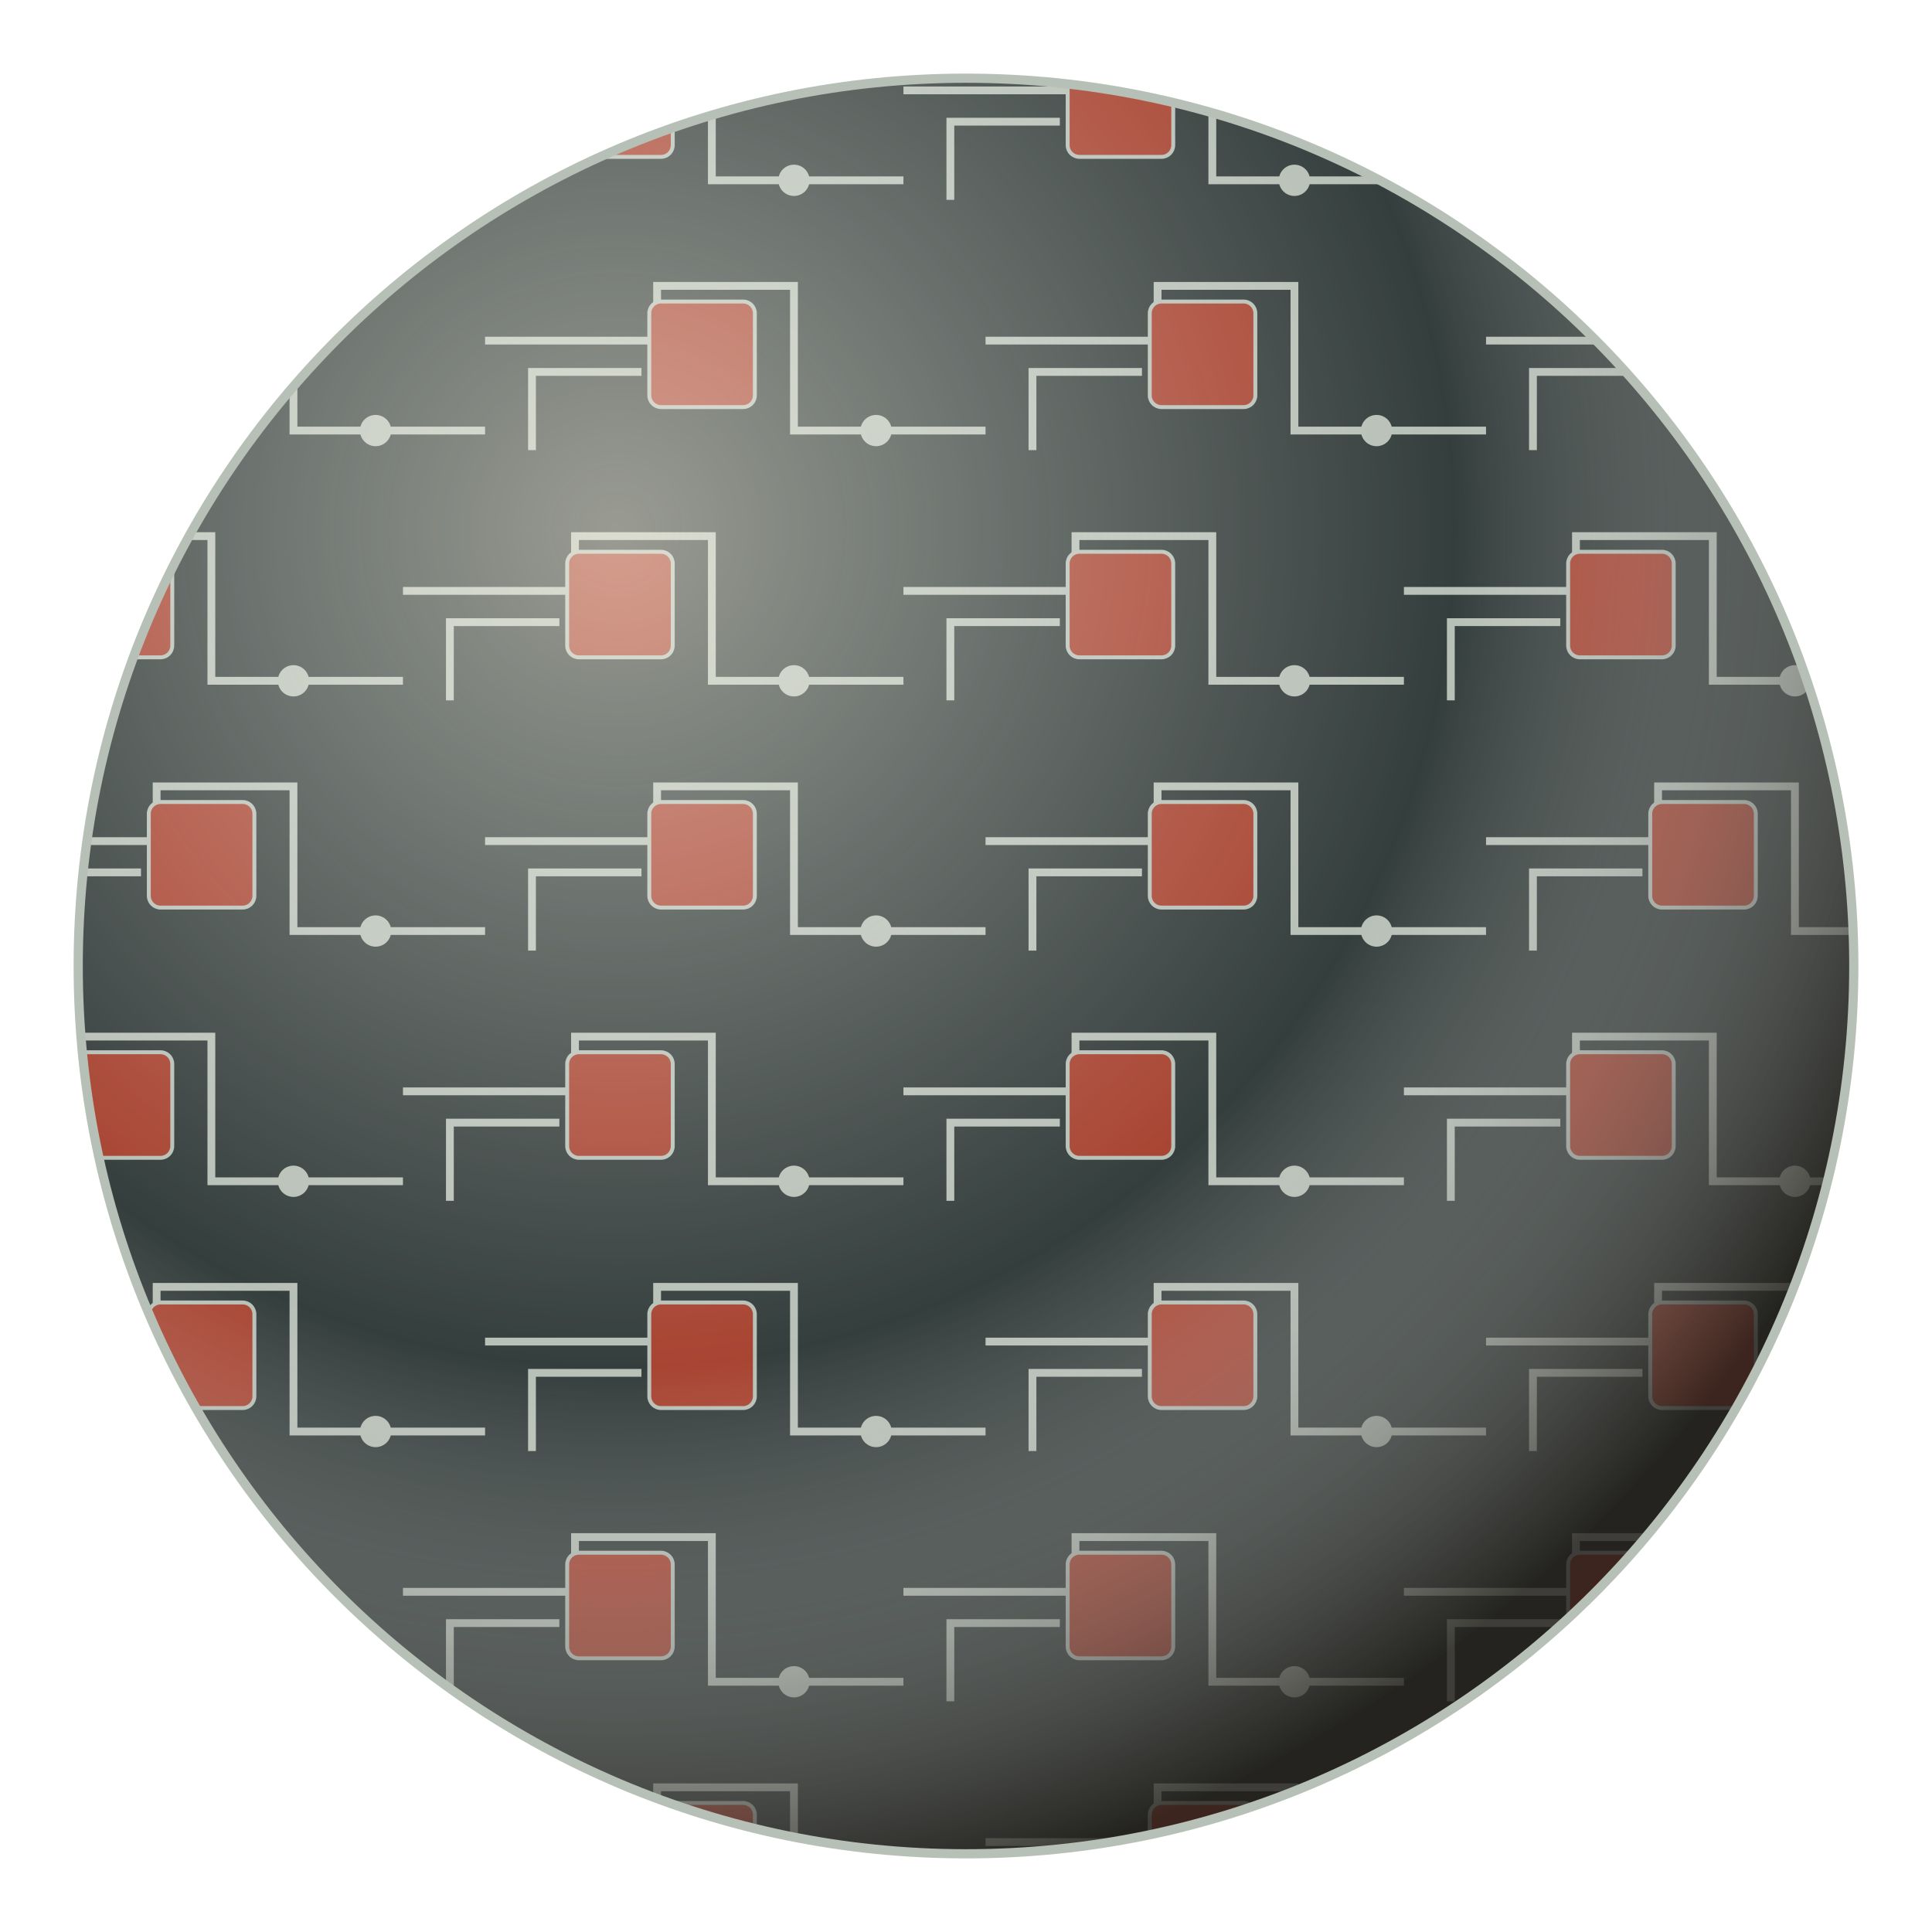
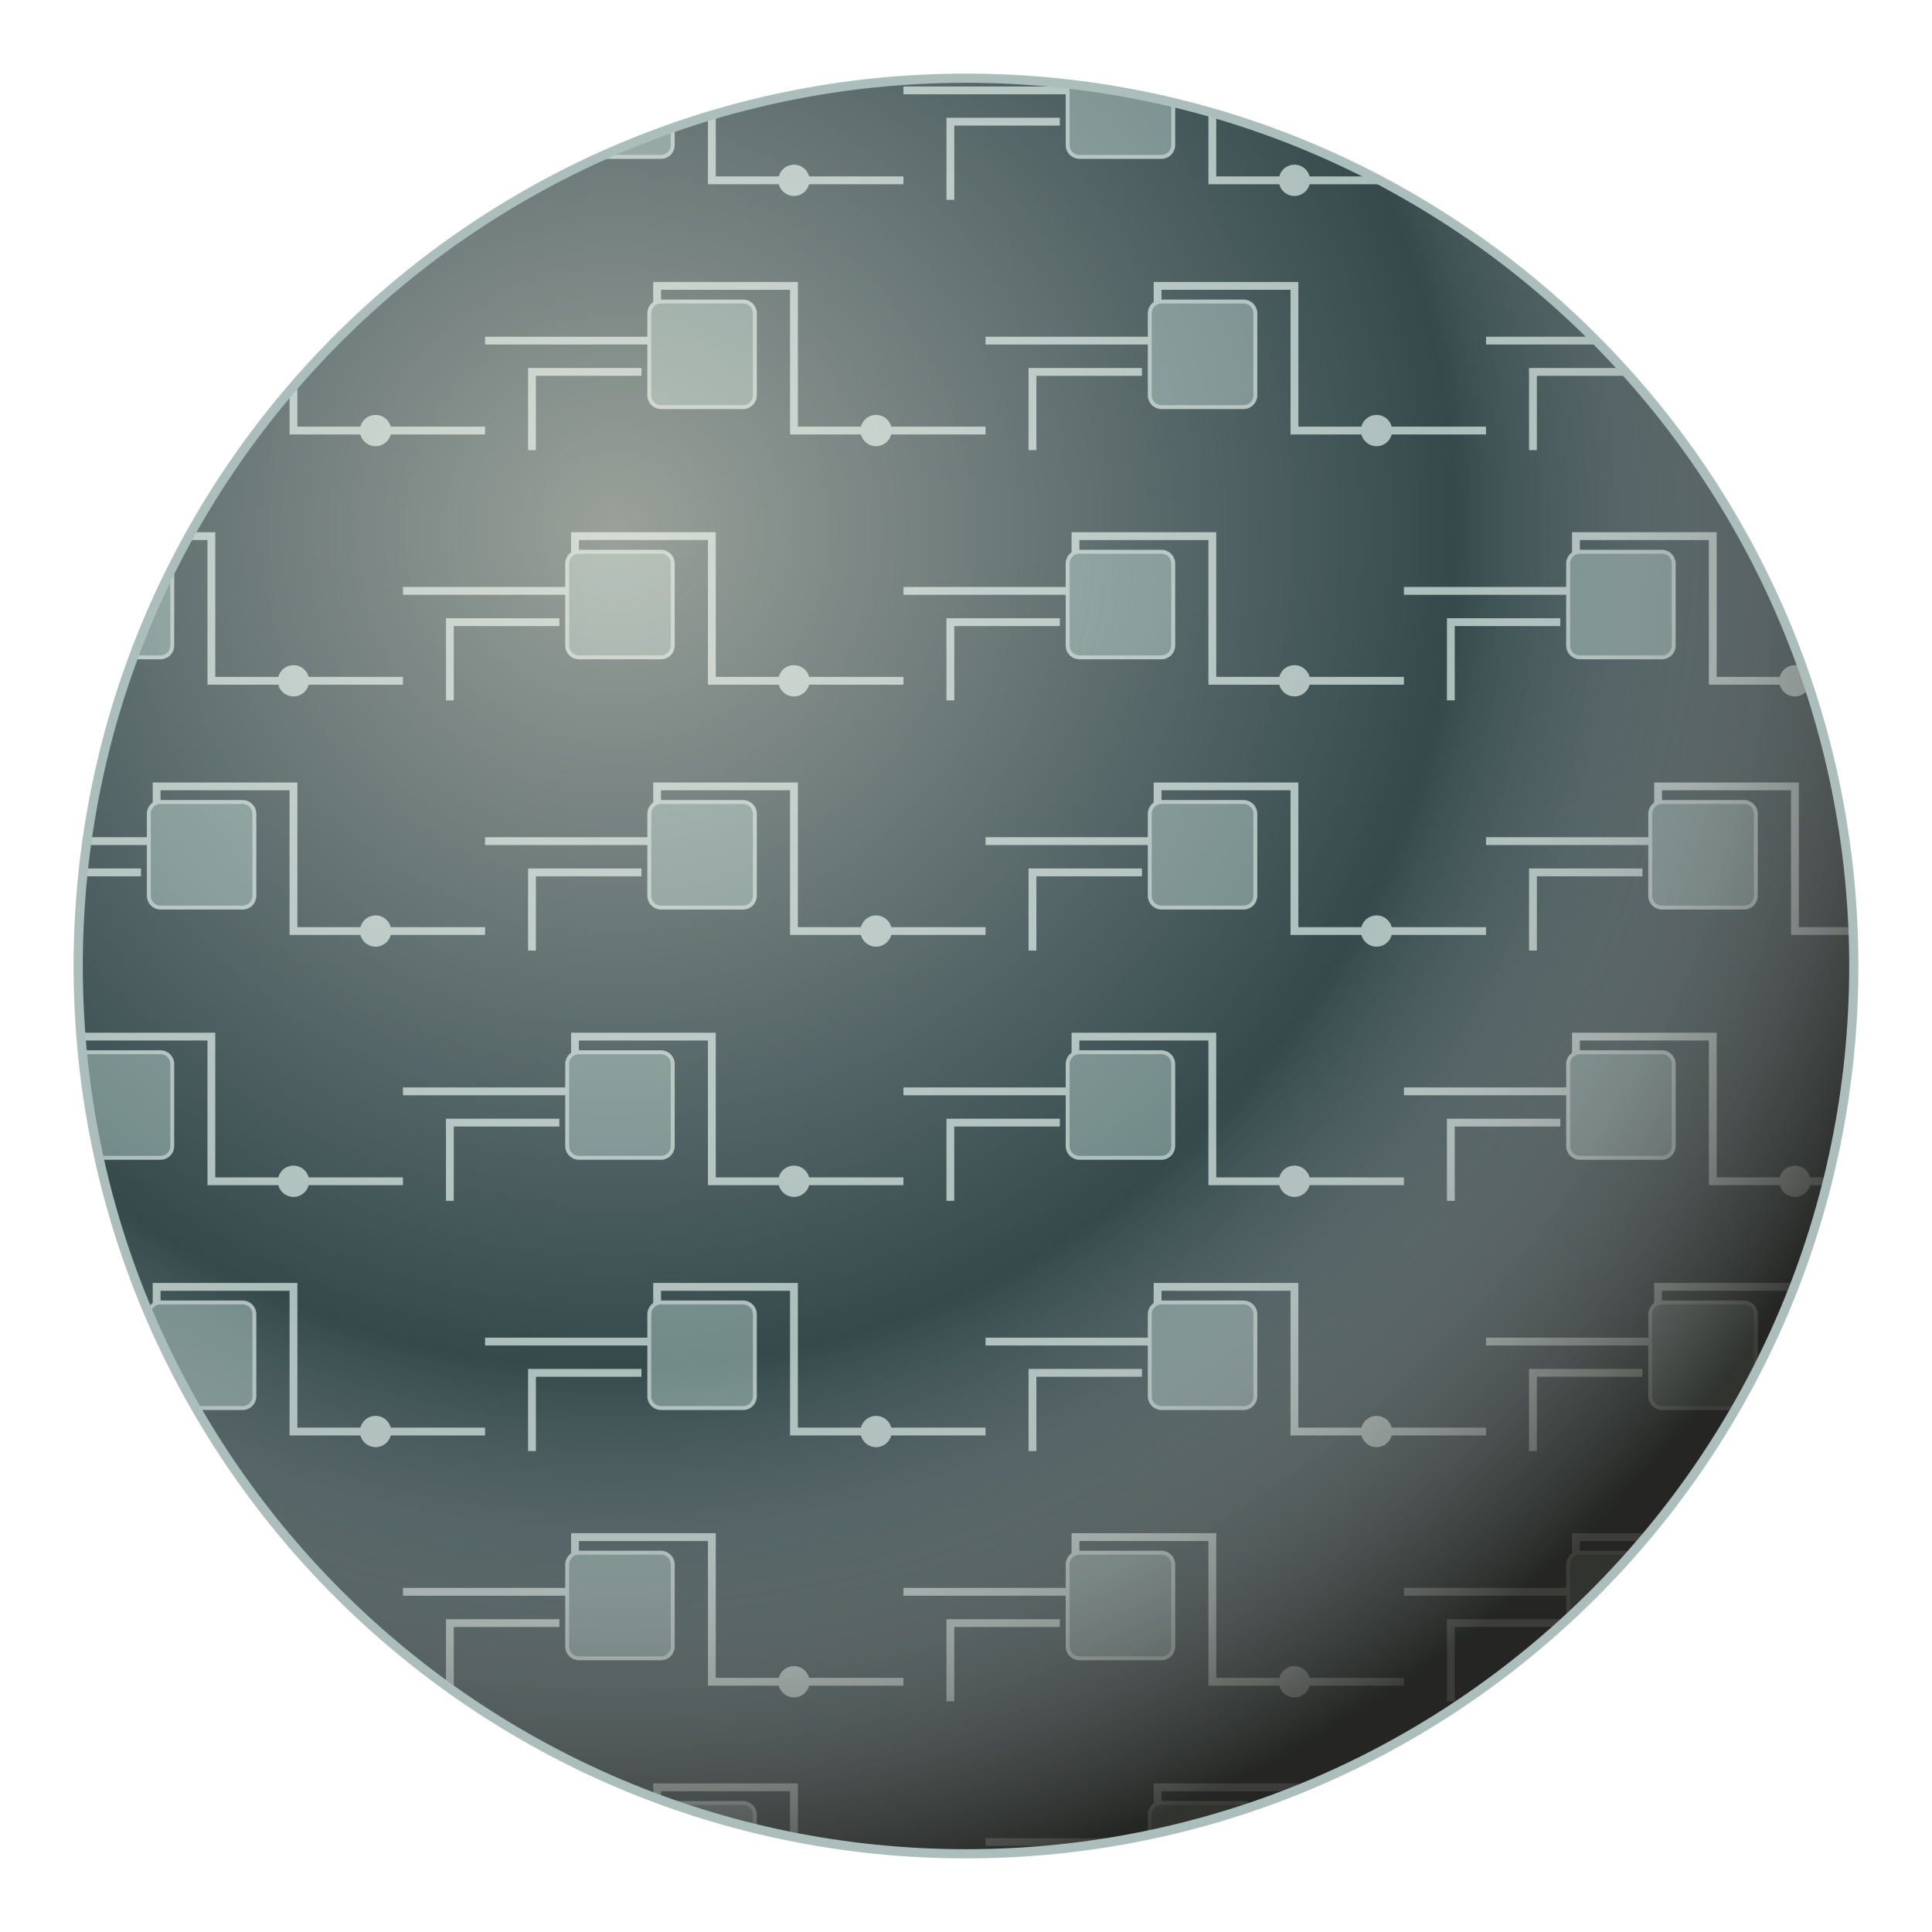
<svg xmlns="http://www.w3.org/2000/svg" width="420" height="420" viewBox="0 0 420 420">
  <defs>
    <clipPath id="c">
      <circle cx="210" cy="210" r="193" />
    </clipPath>
    <radialGradient id="l" cx=".3" cy=".25" r=".8">
      <stop stop-color="#fff9e9" stop-opacity=".5" />
      <stop offset=".6" stop-color="#fff" stop-opacity="0" />
      <stop offset="1" stop-color="#201d19" stop-opacity=".8" />
    </radialGradient>
  </defs>
  <g clip-path="url(#c)">
    <g transform="translate(-130 -5) scale(.85)">
-       <rect width="1024" height="512" fill="#343e3c" />
-       <path d="M0 29h44v-14h35v37h49M12 57v-20h28" stroke="#b7c0b7" stroke-width="2" fill="none" />
-       <rect x="42" y="19" width="27" height="27" rx="3" fill="#a84432" stroke="#b7c0b7" />
-       <circle cx="100" cy="52" r="4" fill="#b7c0b7" />
-       <path d="M128 29h44v-14h35v37h49M140 57v-20h28" stroke="#b7c0b7" stroke-width="2" fill="none" />
-       <rect x="170" y="19" width="27" height="27" rx="3" fill="#a84432" stroke="#b7c0b7" />
-       <circle cx="228" cy="52" r="4" fill="#b7c0b7" />
-       <path d="M256 29h44v-14h35v37h49M268 57v-20h28" stroke="#b7c0b7" stroke-width="2" fill="none" />
-       <rect x="298" y="19" width="27" height="27" rx="3" fill="#a84432" stroke="#b7c0b7" />
-       <circle cx="356" cy="52" r="4" fill="#b7c0b7" />
-       <path d="M384 29h44v-14h35v37h49M396 57v-20h28" stroke="#b7c0b7" stroke-width="2" fill="none" />
-       <rect x="426" y="19" width="27" height="27" rx="3" fill="#a84432" stroke="#b7c0b7" />
-       <circle cx="484" cy="52" r="4" fill="#b7c0b7" />
-       <path d="M512 29h44v-14h35v37h49M524 57v-20h28" stroke="#b7c0b7" stroke-width="2" fill="none" />
-       <rect x="554" y="19" width="27" height="27" rx="3" fill="#a84432" stroke="#b7c0b7" />
-       <circle cx="612" cy="52" r="4" fill="#b7c0b7" />
-       <path d="M640 29h44v-14h35v37h49M652 57v-20h28" stroke="#b7c0b7" stroke-width="2" fill="none" />
-       <rect x="682" y="19" width="27" height="27" rx="3" fill="#a84432" stroke="#b7c0b7" />
-       <circle cx="740" cy="52" r="4" fill="#b7c0b7" />
-       <path d="M768 29h44v-14h35v37h49M780 57v-20h28" stroke="#b7c0b7" stroke-width="2" fill="none" />
-       <rect x="810" y="19" width="27" height="27" rx="3" fill="#a84432" stroke="#b7c0b7" />
-       <circle cx="868" cy="52" r="4" fill="#b7c0b7" />
-       <path d="M896 29h44v-14h35v37h49M908 57v-20h28" stroke="#b7c0b7" stroke-width="2" fill="none" />
-       <rect x="938" y="19" width="27" height="27" rx="3" fill="#a84432" stroke="#b7c0b7" />
-       <circle cx="996" cy="52" r="4" fill="#b7c0b7" />
-       <path d="M21 93h44v-14h35v37h49M33 121v-20h28" stroke="#b7c0b7" stroke-width="2" fill="none" />
-       <rect x="63" y="83" width="27" height="27" rx="3" fill="#a84432" stroke="#b7c0b7" />
-       <circle cx="121" cy="116" r="4" fill="#b7c0b7" />
-       <path d="M149 93h44v-14h35v37h49M161 121v-20h28" stroke="#b7c0b7" stroke-width="2" fill="none" />
-       <rect x="191" y="83" width="27" height="27" rx="3" fill="#a84432" stroke="#b7c0b7" />
-       <circle cx="249" cy="116" r="4" fill="#b7c0b7" />
-       <path d="M277 93h44v-14h35v37h49M289 121v-20h28" stroke="#b7c0b7" stroke-width="2" fill="none" />
-       <rect x="319" y="83" width="27" height="27" rx="3" fill="#a84432" stroke="#b7c0b7" />
-       <circle cx="377" cy="116" r="4" fill="#b7c0b7" />
-       <path d="M405 93h44v-14h35v37h49M417 121v-20h28" stroke="#b7c0b7" stroke-width="2" fill="none" />
-       <rect x="447" y="83" width="27" height="27" rx="3" fill="#a84432" stroke="#b7c0b7" />
-       <circle cx="505" cy="116" r="4" fill="#b7c0b7" />
-       <path d="M533 93h44v-14h35v37h49M545 121v-20h28" stroke="#b7c0b7" stroke-width="2" fill="none" />
-       <rect x="575" y="83" width="27" height="27" rx="3" fill="#a84432" stroke="#b7c0b7" />
-       <circle cx="633" cy="116" r="4" fill="#b7c0b7" />
-       <path d="M661 93h44v-14h35v37h49M673 121v-20h28" stroke="#b7c0b7" stroke-width="2" fill="none" />
-       <rect x="703" y="83" width="27" height="27" rx="3" fill="#a84432" stroke="#b7c0b7" />
-       <circle cx="761" cy="116" r="4" fill="#b7c0b7" />
-       <path d="M789 93h44v-14h35v37h49M801 121v-20h28" stroke="#b7c0b7" stroke-width="2" fill="none" />
-       <rect x="831" y="83" width="27" height="27" rx="3" fill="#a84432" stroke="#b7c0b7" />
-       <circle cx="889" cy="116" r="4" fill="#b7c0b7" />
-       <path d="M917 93h44v-14h35v37h49M929 121v-20h28" stroke="#b7c0b7" stroke-width="2" fill="none" />
-       <rect x="959" y="83" width="27" height="27" rx="3" fill="#a84432" stroke="#b7c0b7" />
-       <circle cx="1017" cy="116" r="4" fill="#b7c0b7" />
-       <path d="M0 157h44v-14h35v37h49M12 185v-20h28" stroke="#b7c0b7" stroke-width="2" fill="none" />
-       <rect x="42" y="147" width="27" height="27" rx="3" fill="#a84432" stroke="#b7c0b7" />
-       <circle cx="100" cy="180" r="4" fill="#b7c0b7" />
-       <path d="M128 157h44v-14h35v37h49M140 185v-20h28" stroke="#b7c0b7" stroke-width="2" fill="none" />
-       <rect x="170" y="147" width="27" height="27" rx="3" fill="#a84432" stroke="#b7c0b7" />
-       <circle cx="228" cy="180" r="4" fill="#b7c0b7" />
-       <path d="M256 157h44v-14h35v37h49M268 185v-20h28" stroke="#b7c0b7" stroke-width="2" fill="none" />
-       <rect x="298" y="147" width="27" height="27" rx="3" fill="#a84432" stroke="#b7c0b7" />
-       <circle cx="356" cy="180" r="4" fill="#b7c0b7" />
-       <path d="M384 157h44v-14h35v37h49M396 185v-20h28" stroke="#b7c0b7" stroke-width="2" fill="none" />
-       <rect x="426" y="147" width="27" height="27" rx="3" fill="#a84432" stroke="#b7c0b7" />
-       <circle cx="484" cy="180" r="4" fill="#b7c0b7" />
-       <path d="M512 157h44v-14h35v37h49M524 185v-20h28" stroke="#b7c0b7" stroke-width="2" fill="none" />
-       <rect x="554" y="147" width="27" height="27" rx="3" fill="#a84432" stroke="#b7c0b7" />
-       <circle cx="612" cy="180" r="4" fill="#b7c0b7" />
-       <path d="M640 157h44v-14h35v37h49M652 185v-20h28" stroke="#b7c0b7" stroke-width="2" fill="none" />
-       <rect x="682" y="147" width="27" height="27" rx="3" fill="#a84432" stroke="#b7c0b7" />
-       <circle cx="740" cy="180" r="4" fill="#b7c0b7" />
-       <path d="M768 157h44v-14h35v37h49M780 185v-20h28" stroke="#b7c0b7" stroke-width="2" fill="none" />
-       <rect x="810" y="147" width="27" height="27" rx="3" fill="#a84432" stroke="#b7c0b7" />
-       <circle cx="868" cy="180" r="4" fill="#b7c0b7" />
-       <path d="M896 157h44v-14h35v37h49M908 185v-20h28" stroke="#b7c0b7" stroke-width="2" fill="none" />
-       <rect x="938" y="147" width="27" height="27" rx="3" fill="#a84432" stroke="#b7c0b7" />
-       <circle cx="996" cy="180" r="4" fill="#b7c0b7" />
-       <path d="M21 221h44v-14h35v37h49M33 249v-20h28" stroke="#b7c0b7" stroke-width="2" fill="none" />
-       <rect x="63" y="211" width="27" height="27" rx="3" fill="#a84432" stroke="#b7c0b7" />
-       <circle cx="121" cy="244" r="4" fill="#b7c0b7" />
-       <path d="M149 221h44v-14h35v37h49M161 249v-20h28" stroke="#b7c0b7" stroke-width="2" fill="none" />
-       <rect x="191" y="211" width="27" height="27" rx="3" fill="#a84432" stroke="#b7c0b7" />
-       <circle cx="249" cy="244" r="4" fill="#b7c0b7" />
-       <path d="M277 221h44v-14h35v37h49M289 249v-20h28" stroke="#b7c0b7" stroke-width="2" fill="none" />
-       <rect x="319" y="211" width="27" height="27" rx="3" fill="#a84432" stroke="#b7c0b7" />
-       <circle cx="377" cy="244" r="4" fill="#b7c0b7" />
-       <path d="M405 221h44v-14h35v37h49M417 249v-20h28" stroke="#b7c0b7" stroke-width="2" fill="none" />
-       <rect x="447" y="211" width="27" height="27" rx="3" fill="#a84432" stroke="#b7c0b7" />
-       <circle cx="505" cy="244" r="4" fill="#b7c0b7" />
-       <path d="M533 221h44v-14h35v37h49M545 249v-20h28" stroke="#b7c0b7" stroke-width="2" fill="none" />
-       <rect x="575" y="211" width="27" height="27" rx="3" fill="#a84432" stroke="#b7c0b7" />
-       <circle cx="633" cy="244" r="4" fill="#b7c0b7" />
-       <path d="M661 221h44v-14h35v37h49M673 249v-20h28" stroke="#b7c0b7" stroke-width="2" fill="none" />
-       <rect x="703" y="211" width="27" height="27" rx="3" fill="#a84432" stroke="#b7c0b7" />
-       <circle cx="761" cy="244" r="4" fill="#b7c0b7" />
-       <path d="M789 221h44v-14h35v37h49M801 249v-20h28" stroke="#b7c0b7" stroke-width="2" fill="none" />
-       <rect x="831" y="211" width="27" height="27" rx="3" fill="#a84432" stroke="#b7c0b7" />
-       <circle cx="889" cy="244" r="4" fill="#b7c0b7" />
-       <path d="M917 221h44v-14h35v37h49M929 249v-20h28" stroke="#b7c0b7" stroke-width="2" fill="none" />
-       <rect x="959" y="211" width="27" height="27" rx="3" fill="#a84432" stroke="#b7c0b7" />
-       <circle cx="1017" cy="244" r="4" fill="#b7c0b7" />
-       <path d="M0 285h44v-14h35v37h49M12 313v-20h28" stroke="#b7c0b7" stroke-width="2" fill="none" />
-       <rect x="42" y="275" width="27" height="27" rx="3" fill="#a84432" stroke="#b7c0b7" />
-       <circle cx="100" cy="308" r="4" fill="#b7c0b7" />
-       <path d="M128 285h44v-14h35v37h49M140 313v-20h28" stroke="#b7c0b7" stroke-width="2" fill="none" />
-       <rect x="170" y="275" width="27" height="27" rx="3" fill="#a84432" stroke="#b7c0b7" />
-       <circle cx="228" cy="308" r="4" fill="#b7c0b7" />
-       <path d="M256 285h44v-14h35v37h49M268 313v-20h28" stroke="#b7c0b7" stroke-width="2" fill="none" />
-       <rect x="298" y="275" width="27" height="27" rx="3" fill="#a84432" stroke="#b7c0b7" />
-       <circle cx="356" cy="308" r="4" fill="#b7c0b7" />
-       <path d="M384 285h44v-14h35v37h49M396 313v-20h28" stroke="#b7c0b7" stroke-width="2" fill="none" />
-       <rect x="426" y="275" width="27" height="27" rx="3" fill="#a84432" stroke="#b7c0b7" />
-       <circle cx="484" cy="308" r="4" fill="#b7c0b7" />
-       <path d="M512 285h44v-14h35v37h49M524 313v-20h28" stroke="#b7c0b7" stroke-width="2" fill="none" />
-       <rect x="554" y="275" width="27" height="27" rx="3" fill="#a84432" stroke="#b7c0b7" />
-       <circle cx="612" cy="308" r="4" fill="#b7c0b7" />
-       <path d="M640 285h44v-14h35v37h49M652 313v-20h28" stroke="#b7c0b7" stroke-width="2" fill="none" />
-       <rect x="682" y="275" width="27" height="27" rx="3" fill="#a84432" stroke="#b7c0b7" />
-       <circle cx="740" cy="308" r="4" fill="#b7c0b7" />
-       <path d="M768 285h44v-14h35v37h49M780 313v-20h28" stroke="#b7c0b7" stroke-width="2" fill="none" />
-       <rect x="810" y="275" width="27" height="27" rx="3" fill="#a84432" stroke="#b7c0b7" />
-       <circle cx="868" cy="308" r="4" fill="#b7c0b7" />
-       <path d="M896 285h44v-14h35v37h49M908 313v-20h28" stroke="#b7c0b7" stroke-width="2" fill="none" />
-       <rect x="938" y="275" width="27" height="27" rx="3" fill="#a84432" stroke="#b7c0b7" />
-       <circle cx="996" cy="308" r="4" fill="#b7c0b7" />
-       <path d="M21 349h44v-14h35v37h49M33 377v-20h28" stroke="#b7c0b7" stroke-width="2" fill="none" />
-       <rect x="63" y="339" width="27" height="27" rx="3" fill="#a84432" stroke="#b7c0b7" />
-       <circle cx="121" cy="372" r="4" fill="#b7c0b7" />
-       <path d="M149 349h44v-14h35v37h49M161 377v-20h28" stroke="#b7c0b7" stroke-width="2" fill="none" />
-       <rect x="191" y="339" width="27" height="27" rx="3" fill="#a84432" stroke="#b7c0b7" />
-       <circle cx="249" cy="372" r="4" fill="#b7c0b7" />
-       <path d="M277 349h44v-14h35v37h49M289 377v-20h28" stroke="#b7c0b7" stroke-width="2" fill="none" />
-       <rect x="319" y="339" width="27" height="27" rx="3" fill="#a84432" stroke="#b7c0b7" />
-       <circle cx="377" cy="372" r="4" fill="#b7c0b7" />
-       <path d="M405 349h44v-14h35v37h49M417 377v-20h28" stroke="#b7c0b7" stroke-width="2" fill="none" />
-       <rect x="447" y="339" width="27" height="27" rx="3" fill="#a84432" stroke="#b7c0b7" />
-       <circle cx="505" cy="372" r="4" fill="#b7c0b7" />
-       <path d="M533 349h44v-14h35v37h49M545 377v-20h28" stroke="#b7c0b7" stroke-width="2" fill="none" />
-       <rect x="575" y="339" width="27" height="27" rx="3" fill="#a84432" stroke="#b7c0b7" />
-       <circle cx="633" cy="372" r="4" fill="#b7c0b7" />
-       <path d="M661 349h44v-14h35v37h49M673 377v-20h28" stroke="#b7c0b7" stroke-width="2" fill="none" />
-       <rect x="703" y="339" width="27" height="27" rx="3" fill="#a84432" stroke="#b7c0b7" />
-       <circle cx="761" cy="372" r="4" fill="#b7c0b7" />
-       <path d="M789 349h44v-14h35v37h49M801 377v-20h28" stroke="#b7c0b7" stroke-width="2" fill="none" />
-       <rect x="831" y="339" width="27" height="27" rx="3" fill="#a84432" stroke="#b7c0b7" />
-       <circle cx="889" cy="372" r="4" fill="#b7c0b7" />
-       <path d="M917 349h44v-14h35v37h49M929 377v-20h28" stroke="#b7c0b7" stroke-width="2" fill="none" />
-       <rect x="959" y="339" width="27" height="27" rx="3" fill="#a84432" stroke="#b7c0b7" />
-       <circle cx="1017" cy="372" r="4" fill="#b7c0b7" />
-       <path d="M0 413h44v-14h35v37h49M12 441v-20h28" stroke="#b7c0b7" stroke-width="2" fill="none" />
-       <rect x="42" y="403" width="27" height="27" rx="3" fill="#a84432" stroke="#b7c0b7" />
-       <circle cx="100" cy="436" r="4" fill="#b7c0b7" />
-       <path d="M128 413h44v-14h35v37h49M140 441v-20h28" stroke="#b7c0b7" stroke-width="2" fill="none" />
-       <rect x="170" y="403" width="27" height="27" rx="3" fill="#a84432" stroke="#b7c0b7" />
-       <circle cx="228" cy="436" r="4" fill="#b7c0b7" />
-       <path d="M256 413h44v-14h35v37h49M268 441v-20h28" stroke="#b7c0b7" stroke-width="2" fill="none" />
-       <rect x="298" y="403" width="27" height="27" rx="3" fill="#a84432" stroke="#b7c0b7" />
-       <circle cx="356" cy="436" r="4" fill="#b7c0b7" />
-       <path d="M384 413h44v-14h35v37h49M396 441v-20h28" stroke="#b7c0b7" stroke-width="2" fill="none" />
-       <rect x="426" y="403" width="27" height="27" rx="3" fill="#a84432" stroke="#b7c0b7" />
-       <circle cx="484" cy="436" r="4" fill="#b7c0b7" />
-       <path d="M512 413h44v-14h35v37h49M524 441v-20h28" stroke="#b7c0b7" stroke-width="2" fill="none" />
-       <rect x="554" y="403" width="27" height="27" rx="3" fill="#a84432" stroke="#b7c0b7" />
-       <circle cx="612" cy="436" r="4" fill="#b7c0b7" />
-       <path d="M640 413h44v-14h35v37h49M652 441v-20h28" stroke="#b7c0b7" stroke-width="2" fill="none" />
-       <rect x="682" y="403" width="27" height="27" rx="3" fill="#a84432" stroke="#b7c0b7" />
-       <circle cx="740" cy="436" r="4" fill="#b7c0b7" />
-       <path d="M768 413h44v-14h35v37h49M780 441v-20h28" stroke="#b7c0b7" stroke-width="2" fill="none" />
-       <rect x="810" y="403" width="27" height="27" rx="3" fill="#a84432" stroke="#b7c0b7" />
-       <circle cx="868" cy="436" r="4" fill="#b7c0b7" />
-       <path d="M896 413h44v-14h35v37h49M908 441v-20h28" stroke="#b7c0b7" stroke-width="2" fill="none" />
-       <rect x="938" y="403" width="27" height="27" rx="3" fill="#a84432" stroke="#b7c0b7" />
-       <circle cx="996" cy="436" r="4" fill="#b7c0b7" />
-       <path d="M21 477h44v-14h35v37h49M33 505v-20h28" stroke="#b7c0b7" stroke-width="2" fill="none" />
-       <rect x="63" y="467" width="27" height="27" rx="3" fill="#a84432" stroke="#b7c0b7" />
-       <circle cx="121" cy="500" r="4" fill="#b7c0b7" />
-       <path d="M149 477h44v-14h35v37h49M161 505v-20h28" stroke="#b7c0b7" stroke-width="2" fill="none" />
-       <rect x="191" y="467" width="27" height="27" rx="3" fill="#a84432" stroke="#b7c0b7" />
-       <circle cx="249" cy="500" r="4" fill="#b7c0b7" />
-       <path d="M277 477h44v-14h35v37h49M289 505v-20h28" stroke="#b7c0b7" stroke-width="2" fill="none" />
-       <rect x="319" y="467" width="27" height="27" rx="3" fill="#a84432" stroke="#b7c0b7" />
-       <circle cx="377" cy="500" r="4" fill="#b7c0b7" />
-       <path d="M405 477h44v-14h35v37h49M417 505v-20h28" stroke="#b7c0b7" stroke-width="2" fill="none" />
-       <rect x="447" y="467" width="27" height="27" rx="3" fill="#a84432" stroke="#b7c0b7" />
-       <circle cx="505" cy="500" r="4" fill="#b7c0b7" />
-       <path d="M533 477h44v-14h35v37h49M545 505v-20h28" stroke="#b7c0b7" stroke-width="2" fill="none" />
-       <rect x="575" y="467" width="27" height="27" rx="3" fill="#a84432" stroke="#b7c0b7" />
-       <circle cx="633" cy="500" r="4" fill="#b7c0b7" />
-       <path d="M661 477h44v-14h35v37h49M673 505v-20h28" stroke="#b7c0b7" stroke-width="2" fill="none" />
-       <rect x="703" y="467" width="27" height="27" rx="3" fill="#a84432" stroke="#b7c0b7" />
-       <circle cx="761" cy="500" r="4" fill="#b7c0b7" />
-       <path d="M789 477h44v-14h35v37h49M801 505v-20h28" stroke="#b7c0b7" stroke-width="2" fill="none" />
-       <rect x="831" y="467" width="27" height="27" rx="3" fill="#a84432" stroke="#b7c0b7" />
-       <circle cx="889" cy="500" r="4" fill="#b7c0b7" />
-       <path d="M917 477h44v-14h35v37h49M929 505v-20h28" stroke="#b7c0b7" stroke-width="2" fill="none" />
-       <rect x="959" y="467" width="27" height="27" rx="3" fill="#a84432" stroke="#b7c0b7" />
-       <circle cx="1017" cy="500" r="4" fill="#b7c0b7" />
+       <rect width="1024" height="512" fill="#35494b" />
+       <path d="M0 29h44v-14h35v37h49M12 57v-20h28" stroke="#acbebb" stroke-width="2" fill="none" />
+       <rect x="42" y="19" width="27" height="27" rx="3" fill="#718a88" stroke="#acbebb" />
+       <circle cx="100" cy="52" r="4" fill="#acbebb" />
+       <path d="M128 29h44v-14h35v37h49M140 57v-20h28" stroke="#acbebb" stroke-width="2" fill="none" />
+       <rect x="170" y="19" width="27" height="27" rx="3" fill="#718a88" stroke="#acbebb" />
+       <circle cx="228" cy="52" r="4" fill="#acbebb" />
+       <path d="M256 29h44v-14h35v37h49M268 57v-20h28" stroke="#acbebb" stroke-width="2" fill="none" />
+       <rect x="298" y="19" width="27" height="27" rx="3" fill="#718a88" stroke="#acbebb" />
+       <circle cx="356" cy="52" r="4" fill="#acbebb" />
+       <path d="M384 29h44v-14h35v37h49M396 57v-20h28" stroke="#acbebb" stroke-width="2" fill="none" />
+       <rect x="426" y="19" width="27" height="27" rx="3" fill="#718a88" stroke="#acbebb" />
+       <circle cx="484" cy="52" r="4" fill="#acbebb" />
+       <path d="M512 29h44v-14h35v37h49M524 57v-20h28" stroke="#acbebb" stroke-width="2" fill="none" />
+       <rect x="554" y="19" width="27" height="27" rx="3" fill="#718a88" stroke="#acbebb" />
+       <circle cx="612" cy="52" r="4" fill="#acbebb" />
+       <path d="M640 29h44v-14h35v37h49M652 57v-20h28" stroke="#acbebb" stroke-width="2" fill="none" />
+       <rect x="682" y="19" width="27" height="27" rx="3" fill="#718a88" stroke="#acbebb" />
+       <circle cx="740" cy="52" r="4" fill="#acbebb" />
+       <path d="M768 29h44v-14h35v37h49M780 57v-20h28" stroke="#acbebb" stroke-width="2" fill="none" />
+       <rect x="810" y="19" width="27" height="27" rx="3" fill="#718a88" stroke="#acbebb" />
+       <circle cx="868" cy="52" r="4" fill="#acbebb" />
+       <path d="M896 29h44v-14h35v37h49M908 57v-20h28" stroke="#acbebb" stroke-width="2" fill="none" />
+       <rect x="938" y="19" width="27" height="27" rx="3" fill="#718a88" stroke="#acbebb" />
+       <circle cx="996" cy="52" r="4" fill="#acbebb" />
+       <path d="M21 93h44v-14h35v37h49M33 121v-20h28" stroke="#acbebb" stroke-width="2" fill="none" />
+       <rect x="63" y="83" width="27" height="27" rx="3" fill="#718a88" stroke="#acbebb" />
+       <circle cx="121" cy="116" r="4" fill="#acbebb" />
+       <path d="M149 93h44v-14h35v37h49M161 121v-20h28" stroke="#acbebb" stroke-width="2" fill="none" />
+       <rect x="191" y="83" width="27" height="27" rx="3" fill="#718a88" stroke="#acbebb" />
+       <circle cx="249" cy="116" r="4" fill="#acbebb" />
+       <path d="M277 93h44v-14h35v37h49M289 121v-20h28" stroke="#acbebb" stroke-width="2" fill="none" />
+       <rect x="319" y="83" width="27" height="27" rx="3" fill="#718a88" stroke="#acbebb" />
+       <circle cx="377" cy="116" r="4" fill="#acbebb" />
+       <path d="M405 93h44v-14h35v37h49M417 121v-20h28" stroke="#acbebb" stroke-width="2" fill="none" />
+       <rect x="447" y="83" width="27" height="27" rx="3" fill="#718a88" stroke="#acbebb" />
+       <circle cx="505" cy="116" r="4" fill="#acbebb" />
+       <path d="M533 93h44v-14h35v37h49M545 121v-20h28" stroke="#acbebb" stroke-width="2" fill="none" />
+       <rect x="575" y="83" width="27" height="27" rx="3" fill="#718a88" stroke="#acbebb" />
+       <circle cx="633" cy="116" r="4" fill="#acbebb" />
+       <path d="M661 93h44v-14h35v37h49M673 121v-20h28" stroke="#acbebb" stroke-width="2" fill="none" />
+       <rect x="703" y="83" width="27" height="27" rx="3" fill="#718a88" stroke="#acbebb" />
+       <circle cx="761" cy="116" r="4" fill="#acbebb" />
+       <path d="M789 93h44v-14h35v37h49M801 121v-20h28" stroke="#acbebb" stroke-width="2" fill="none" />
+       <rect x="831" y="83" width="27" height="27" rx="3" fill="#718a88" stroke="#acbebb" />
+       <circle cx="889" cy="116" r="4" fill="#acbebb" />
+       <path d="M917 93h44v-14h35v37h49M929 121v-20h28" stroke="#acbebb" stroke-width="2" fill="none" />
+       <rect x="959" y="83" width="27" height="27" rx="3" fill="#718a88" stroke="#acbebb" />
+       <circle cx="1017" cy="116" r="4" fill="#acbebb" />
+       <path d="M0 157h44v-14h35v37h49M12 185v-20h28" stroke="#acbebb" stroke-width="2" fill="none" />
+       <rect x="42" y="147" width="27" height="27" rx="3" fill="#718a88" stroke="#acbebb" />
+       <circle cx="100" cy="180" r="4" fill="#acbebb" />
+       <path d="M128 157h44v-14h35v37h49M140 185v-20h28" stroke="#acbebb" stroke-width="2" fill="none" />
+       <rect x="170" y="147" width="27" height="27" rx="3" fill="#718a88" stroke="#acbebb" />
+       <circle cx="228" cy="180" r="4" fill="#acbebb" />
+       <path d="M256 157h44v-14h35v37h49M268 185v-20h28" stroke="#acbebb" stroke-width="2" fill="none" />
+       <rect x="298" y="147" width="27" height="27" rx="3" fill="#718a88" stroke="#acbebb" />
+       <circle cx="356" cy="180" r="4" fill="#acbebb" />
+       <path d="M384 157h44v-14h35v37h49M396 185v-20h28" stroke="#acbebb" stroke-width="2" fill="none" />
+       <rect x="426" y="147" width="27" height="27" rx="3" fill="#718a88" stroke="#acbebb" />
+       <circle cx="484" cy="180" r="4" fill="#acbebb" />
+       <path d="M512 157h44v-14h35v37h49M524 185v-20h28" stroke="#acbebb" stroke-width="2" fill="none" />
+       <rect x="554" y="147" width="27" height="27" rx="3" fill="#718a88" stroke="#acbebb" />
+       <circle cx="612" cy="180" r="4" fill="#acbebb" />
+       <path d="M640 157h44v-14h35v37h49M652 185v-20h28" stroke="#acbebb" stroke-width="2" fill="none" />
+       <rect x="682" y="147" width="27" height="27" rx="3" fill="#718a88" stroke="#acbebb" />
+       <circle cx="740" cy="180" r="4" fill="#acbebb" />
+       <path d="M768 157h44v-14h35v37h49M780 185v-20h28" stroke="#acbebb" stroke-width="2" fill="none" />
+       <rect x="810" y="147" width="27" height="27" rx="3" fill="#718a88" stroke="#acbebb" />
+       <circle cx="868" cy="180" r="4" fill="#acbebb" />
+       <path d="M896 157h44v-14h35v37h49M908 185v-20h28" stroke="#acbebb" stroke-width="2" fill="none" />
+       <rect x="938" y="147" width="27" height="27" rx="3" fill="#718a88" stroke="#acbebb" />
+       <circle cx="996" cy="180" r="4" fill="#acbebb" />
+       <path d="M21 221h44v-14h35v37h49M33 249v-20h28" stroke="#acbebb" stroke-width="2" fill="none" />
+       <rect x="63" y="211" width="27" height="27" rx="3" fill="#718a88" stroke="#acbebb" />
+       <circle cx="121" cy="244" r="4" fill="#acbebb" />
+       <path d="M149 221h44v-14h35v37h49M161 249v-20h28" stroke="#acbebb" stroke-width="2" fill="none" />
+       <rect x="191" y="211" width="27" height="27" rx="3" fill="#718a88" stroke="#acbebb" />
+       <circle cx="249" cy="244" r="4" fill="#acbebb" />
+       <path d="M277 221h44v-14h35v37h49M289 249v-20h28" stroke="#acbebb" stroke-width="2" fill="none" />
+       <rect x="319" y="211" width="27" height="27" rx="3" fill="#718a88" stroke="#acbebb" />
+       <circle cx="377" cy="244" r="4" fill="#acbebb" />
+       <path d="M405 221h44v-14h35v37h49M417 249v-20h28" stroke="#acbebb" stroke-width="2" fill="none" />
+       <rect x="447" y="211" width="27" height="27" rx="3" fill="#718a88" stroke="#acbebb" />
+       <circle cx="505" cy="244" r="4" fill="#acbebb" />
+       <path d="M533 221h44v-14h35v37h49M545 249v-20h28" stroke="#acbebb" stroke-width="2" fill="none" />
+       <rect x="575" y="211" width="27" height="27" rx="3" fill="#718a88" stroke="#acbebb" />
+       <circle cx="633" cy="244" r="4" fill="#acbebb" />
+       <path d="M661 221h44v-14h35v37h49M673 249v-20h28" stroke="#acbebb" stroke-width="2" fill="none" />
+       <rect x="703" y="211" width="27" height="27" rx="3" fill="#718a88" stroke="#acbebb" />
+       <circle cx="761" cy="244" r="4" fill="#acbebb" />
+       <path d="M789 221h44v-14h35v37h49M801 249v-20h28" stroke="#acbebb" stroke-width="2" fill="none" />
+       <rect x="831" y="211" width="27" height="27" rx="3" fill="#718a88" stroke="#acbebb" />
+       <circle cx="889" cy="244" r="4" fill="#acbebb" />
+       <path d="M917 221h44v-14h35v37h49M929 249v-20h28" stroke="#acbebb" stroke-width="2" fill="none" />
+       <rect x="959" y="211" width="27" height="27" rx="3" fill="#718a88" stroke="#acbebb" />
+       <circle cx="1017" cy="244" r="4" fill="#acbebb" />
+       <path d="M0 285h44v-14h35v37h49M12 313v-20h28" stroke="#acbebb" stroke-width="2" fill="none" />
+       <rect x="42" y="275" width="27" height="27" rx="3" fill="#718a88" stroke="#acbebb" />
+       <circle cx="100" cy="308" r="4" fill="#acbebb" />
+       <path d="M128 285h44v-14h35v37h49M140 313v-20h28" stroke="#acbebb" stroke-width="2" fill="none" />
+       <rect x="170" y="275" width="27" height="27" rx="3" fill="#718a88" stroke="#acbebb" />
+       <circle cx="228" cy="308" r="4" fill="#acbebb" />
+       <path d="M256 285h44v-14h35v37h49M268 313v-20h28" stroke="#acbebb" stroke-width="2" fill="none" />
+       <rect x="298" y="275" width="27" height="27" rx="3" fill="#718a88" stroke="#acbebb" />
+       <circle cx="356" cy="308" r="4" fill="#acbebb" />
+       <path d="M384 285h44v-14h35v37h49M396 313v-20h28" stroke="#acbebb" stroke-width="2" fill="none" />
+       <rect x="426" y="275" width="27" height="27" rx="3" fill="#718a88" stroke="#acbebb" />
+       <circle cx="484" cy="308" r="4" fill="#acbebb" />
+       <path d="M512 285h44v-14h35v37h49M524 313v-20h28" stroke="#acbebb" stroke-width="2" fill="none" />
+       <rect x="554" y="275" width="27" height="27" rx="3" fill="#718a88" stroke="#acbebb" />
+       <circle cx="612" cy="308" r="4" fill="#acbebb" />
+       <path d="M640 285h44v-14h35v37h49M652 313v-20h28" stroke="#acbebb" stroke-width="2" fill="none" />
+       <rect x="682" y="275" width="27" height="27" rx="3" fill="#718a88" stroke="#acbebb" />
+       <circle cx="740" cy="308" r="4" fill="#acbebb" />
+       <path d="M768 285h44v-14h35v37h49M780 313v-20h28" stroke="#acbebb" stroke-width="2" fill="none" />
+       <rect x="810" y="275" width="27" height="27" rx="3" fill="#718a88" stroke="#acbebb" />
+       <circle cx="868" cy="308" r="4" fill="#acbebb" />
+       <path d="M896 285h44v-14h35v37h49M908 313v-20h28" stroke="#acbebb" stroke-width="2" fill="none" />
+       <rect x="938" y="275" width="27" height="27" rx="3" fill="#718a88" stroke="#acbebb" />
+       <circle cx="996" cy="308" r="4" fill="#acbebb" />
+       <path d="M21 349h44v-14h35v37h49M33 377v-20h28" stroke="#acbebb" stroke-width="2" fill="none" />
+       <rect x="63" y="339" width="27" height="27" rx="3" fill="#718a88" stroke="#acbebb" />
+       <circle cx="121" cy="372" r="4" fill="#acbebb" />
+       <path d="M149 349h44v-14h35v37h49M161 377v-20h28" stroke="#acbebb" stroke-width="2" fill="none" />
+       <rect x="191" y="339" width="27" height="27" rx="3" fill="#718a88" stroke="#acbebb" />
+       <circle cx="249" cy="372" r="4" fill="#acbebb" />
+       <path d="M277 349h44v-14h35v37h49M289 377v-20h28" stroke="#acbebb" stroke-width="2" fill="none" />
+       <rect x="319" y="339" width="27" height="27" rx="3" fill="#718a88" stroke="#acbebb" />
+       <circle cx="377" cy="372" r="4" fill="#acbebb" />
+       <path d="M405 349h44v-14h35v37h49M417 377v-20h28" stroke="#acbebb" stroke-width="2" fill="none" />
+       <rect x="447" y="339" width="27" height="27" rx="3" fill="#718a88" stroke="#acbebb" />
+       <circle cx="505" cy="372" r="4" fill="#acbebb" />
+       <path d="M533 349h44v-14h35v37h49M545 377v-20h28" stroke="#acbebb" stroke-width="2" fill="none" />
+       <rect x="575" y="339" width="27" height="27" rx="3" fill="#718a88" stroke="#acbebb" />
+       <circle cx="633" cy="372" r="4" fill="#acbebb" />
+       <path d="M661 349h44v-14h35v37h49M673 377v-20h28" stroke="#acbebb" stroke-width="2" fill="none" />
+       <rect x="703" y="339" width="27" height="27" rx="3" fill="#718a88" stroke="#acbebb" />
+       <circle cx="761" cy="372" r="4" fill="#acbebb" />
+       <path d="M789 349h44v-14h35v37h49M801 377v-20h28" stroke="#acbebb" stroke-width="2" fill="none" />
+       <rect x="831" y="339" width="27" height="27" rx="3" fill="#718a88" stroke="#acbebb" />
+       <circle cx="889" cy="372" r="4" fill="#acbebb" />
+       <path d="M917 349h44v-14h35v37h49M929 377v-20h28" stroke="#acbebb" stroke-width="2" fill="none" />
+       <rect x="959" y="339" width="27" height="27" rx="3" fill="#718a88" stroke="#acbebb" />
+       <circle cx="1017" cy="372" r="4" fill="#acbebb" />
+       <path d="M0 413h44v-14h35v37h49M12 441v-20h28" stroke="#acbebb" stroke-width="2" fill="none" />
+       <rect x="42" y="403" width="27" height="27" rx="3" fill="#718a88" stroke="#acbebb" />
+       <circle cx="100" cy="436" r="4" fill="#acbebb" />
+       <path d="M128 413h44v-14h35v37h49M140 441v-20h28" stroke="#acbebb" stroke-width="2" fill="none" />
+       <rect x="170" y="403" width="27" height="27" rx="3" fill="#718a88" stroke="#acbebb" />
+       <circle cx="228" cy="436" r="4" fill="#acbebb" />
+       <path d="M256 413h44v-14h35v37h49M268 441v-20h28" stroke="#acbebb" stroke-width="2" fill="none" />
+       <rect x="298" y="403" width="27" height="27" rx="3" fill="#718a88" stroke="#acbebb" />
+       <circle cx="356" cy="436" r="4" fill="#acbebb" />
+       <path d="M384 413h44v-14h35v37h49M396 441v-20h28" stroke="#acbebb" stroke-width="2" fill="none" />
+       <rect x="426" y="403" width="27" height="27" rx="3" fill="#718a88" stroke="#acbebb" />
+       <circle cx="484" cy="436" r="4" fill="#acbebb" />
+       <path d="M512 413h44v-14h35v37h49M524 441v-20h28" stroke="#acbebb" stroke-width="2" fill="none" />
+       <rect x="554" y="403" width="27" height="27" rx="3" fill="#718a88" stroke="#acbebb" />
+       <circle cx="612" cy="436" r="4" fill="#acbebb" />
+       <path d="M640 413h44v-14h35v37h49M652 441v-20h28" stroke="#acbebb" stroke-width="2" fill="none" />
+       <rect x="682" y="403" width="27" height="27" rx="3" fill="#718a88" stroke="#acbebb" />
+       <circle cx="740" cy="436" r="4" fill="#acbebb" />
+       <path d="M768 413h44v-14h35v37h49M780 441v-20h28" stroke="#acbebb" stroke-width="2" fill="none" />
+       <rect x="810" y="403" width="27" height="27" rx="3" fill="#718a88" stroke="#acbebb" />
+       <circle cx="868" cy="436" r="4" fill="#acbebb" />
+       <path d="M896 413h44v-14h35v37h49M908 441v-20h28" stroke="#acbebb" stroke-width="2" fill="none" />
+       <rect x="938" y="403" width="27" height="27" rx="3" fill="#718a88" stroke="#acbebb" />
+       <circle cx="996" cy="436" r="4" fill="#acbebb" />
+       <path d="M21 477h44v-14h35v37h49M33 505v-20h28" stroke="#acbebb" stroke-width="2" fill="none" />
+       <rect x="63" y="467" width="27" height="27" rx="3" fill="#718a88" stroke="#acbebb" />
+       <circle cx="121" cy="500" r="4" fill="#acbebb" />
+       <path d="M149 477h44v-14h35v37h49M161 505v-20h28" stroke="#acbebb" stroke-width="2" fill="none" />
+       <rect x="191" y="467" width="27" height="27" rx="3" fill="#718a88" stroke="#acbebb" />
+       <circle cx="249" cy="500" r="4" fill="#acbebb" />
+       <path d="M277 477h44v-14h35v37h49M289 505v-20h28" stroke="#acbebb" stroke-width="2" fill="none" />
+       <rect x="319" y="467" width="27" height="27" rx="3" fill="#718a88" stroke="#acbebb" />
+       <circle cx="377" cy="500" r="4" fill="#acbebb" />
+       <path d="M405 477h44v-14h35v37h49M417 505v-20h28" stroke="#acbebb" stroke-width="2" fill="none" />
+       <rect x="447" y="467" width="27" height="27" rx="3" fill="#718a88" stroke="#acbebb" />
+       <circle cx="505" cy="500" r="4" fill="#acbebb" />
+       <path d="M533 477h44v-14h35v37h49M545 505v-20h28" stroke="#acbebb" stroke-width="2" fill="none" />
+       <rect x="575" y="467" width="27" height="27" rx="3" fill="#718a88" stroke="#acbebb" />
+       <circle cx="633" cy="500" r="4" fill="#acbebb" />
+       <path d="M661 477h44v-14h35v37h49M673 505v-20h28" stroke="#acbebb" stroke-width="2" fill="none" />
+       <rect x="703" y="467" width="27" height="27" rx="3" fill="#718a88" stroke="#acbebb" />
+       <circle cx="761" cy="500" r="4" fill="#acbebb" />
+       <path d="M789 477h44v-14h35v37h49M801 505v-20h28" stroke="#acbebb" stroke-width="2" fill="none" />
+       <rect x="831" y="467" width="27" height="27" rx="3" fill="#718a88" stroke="#acbebb" />
+       <circle cx="889" cy="500" r="4" fill="#acbebb" />
+       <path d="M917 477h44v-14h35v37h49M929 505v-20h28" stroke="#acbebb" stroke-width="2" fill="none" />
+       <rect x="959" y="467" width="27" height="27" rx="3" fill="#718a88" stroke="#acbebb" />
+       <circle cx="1017" cy="500" r="4" fill="#acbebb" />
    </g>
    <circle cx="210" cy="210" r="193" fill="url(#l)" />
  </g>
-   <circle cx="210" cy="210" r="193" fill="none" stroke="#b7c0b7" stroke-width="2" />
+   <circle cx="210" cy="210" r="193" fill="none" stroke="#acbebb" stroke-width="2" />
</svg>
